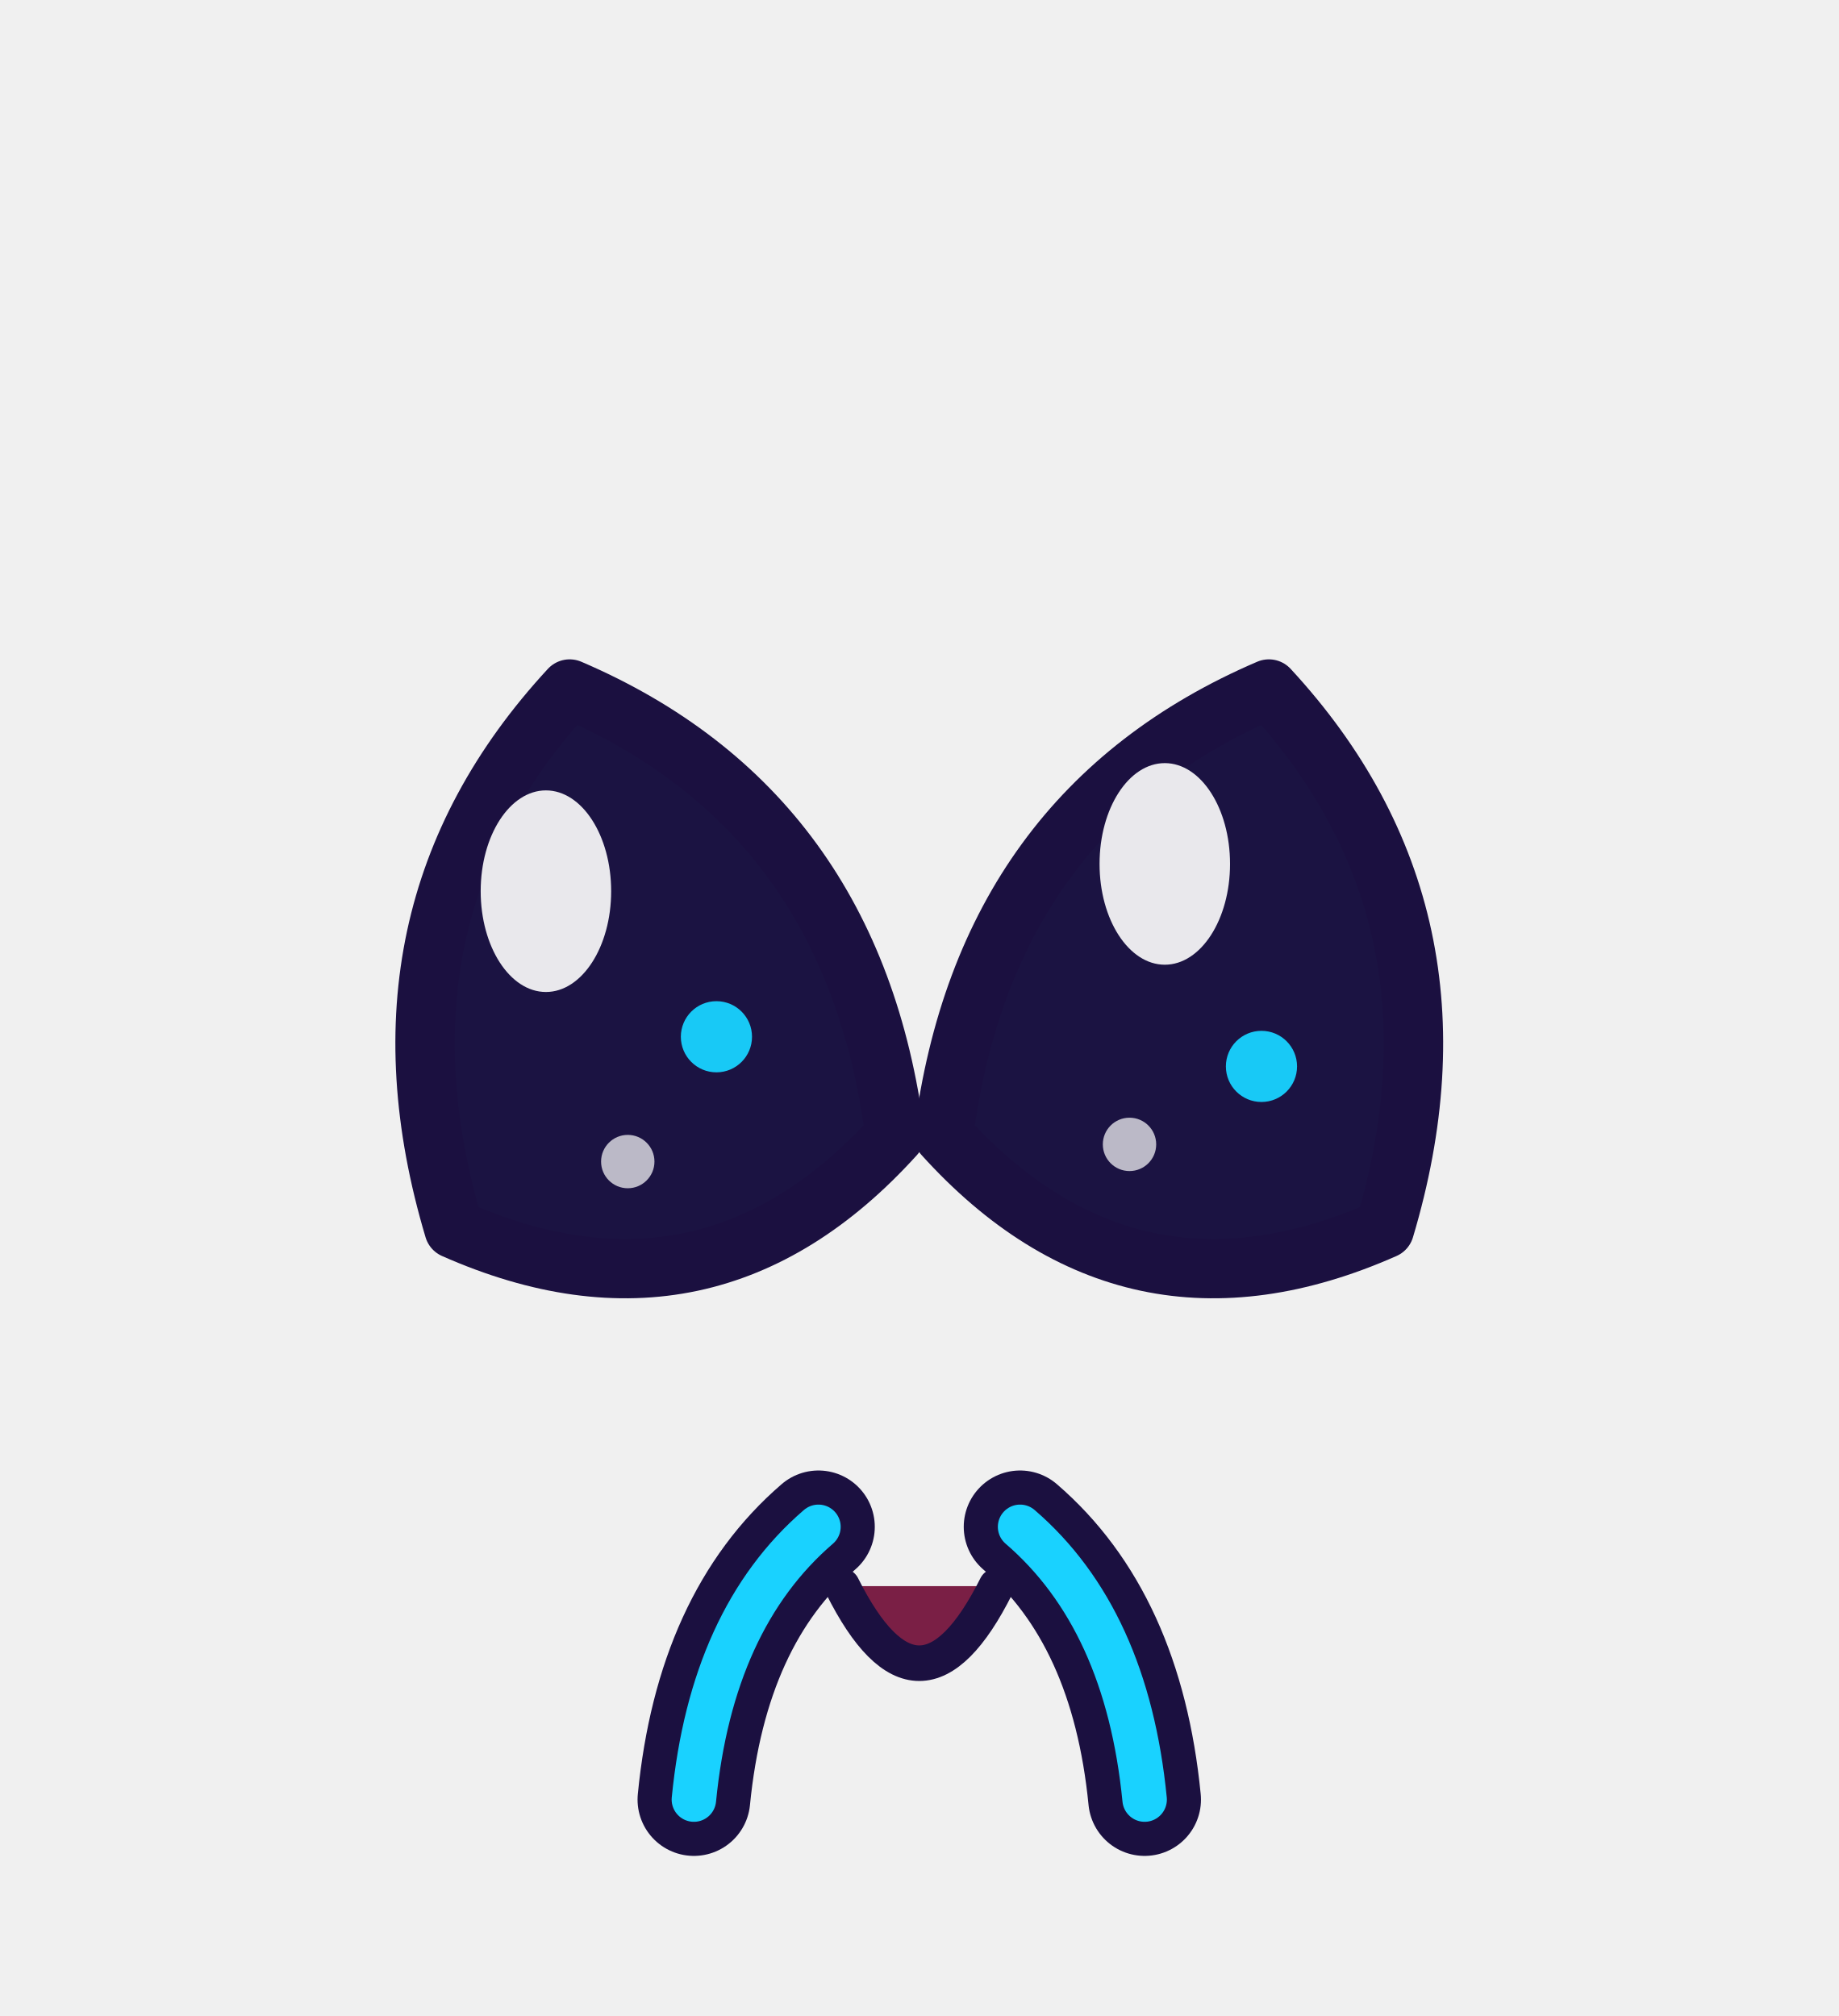
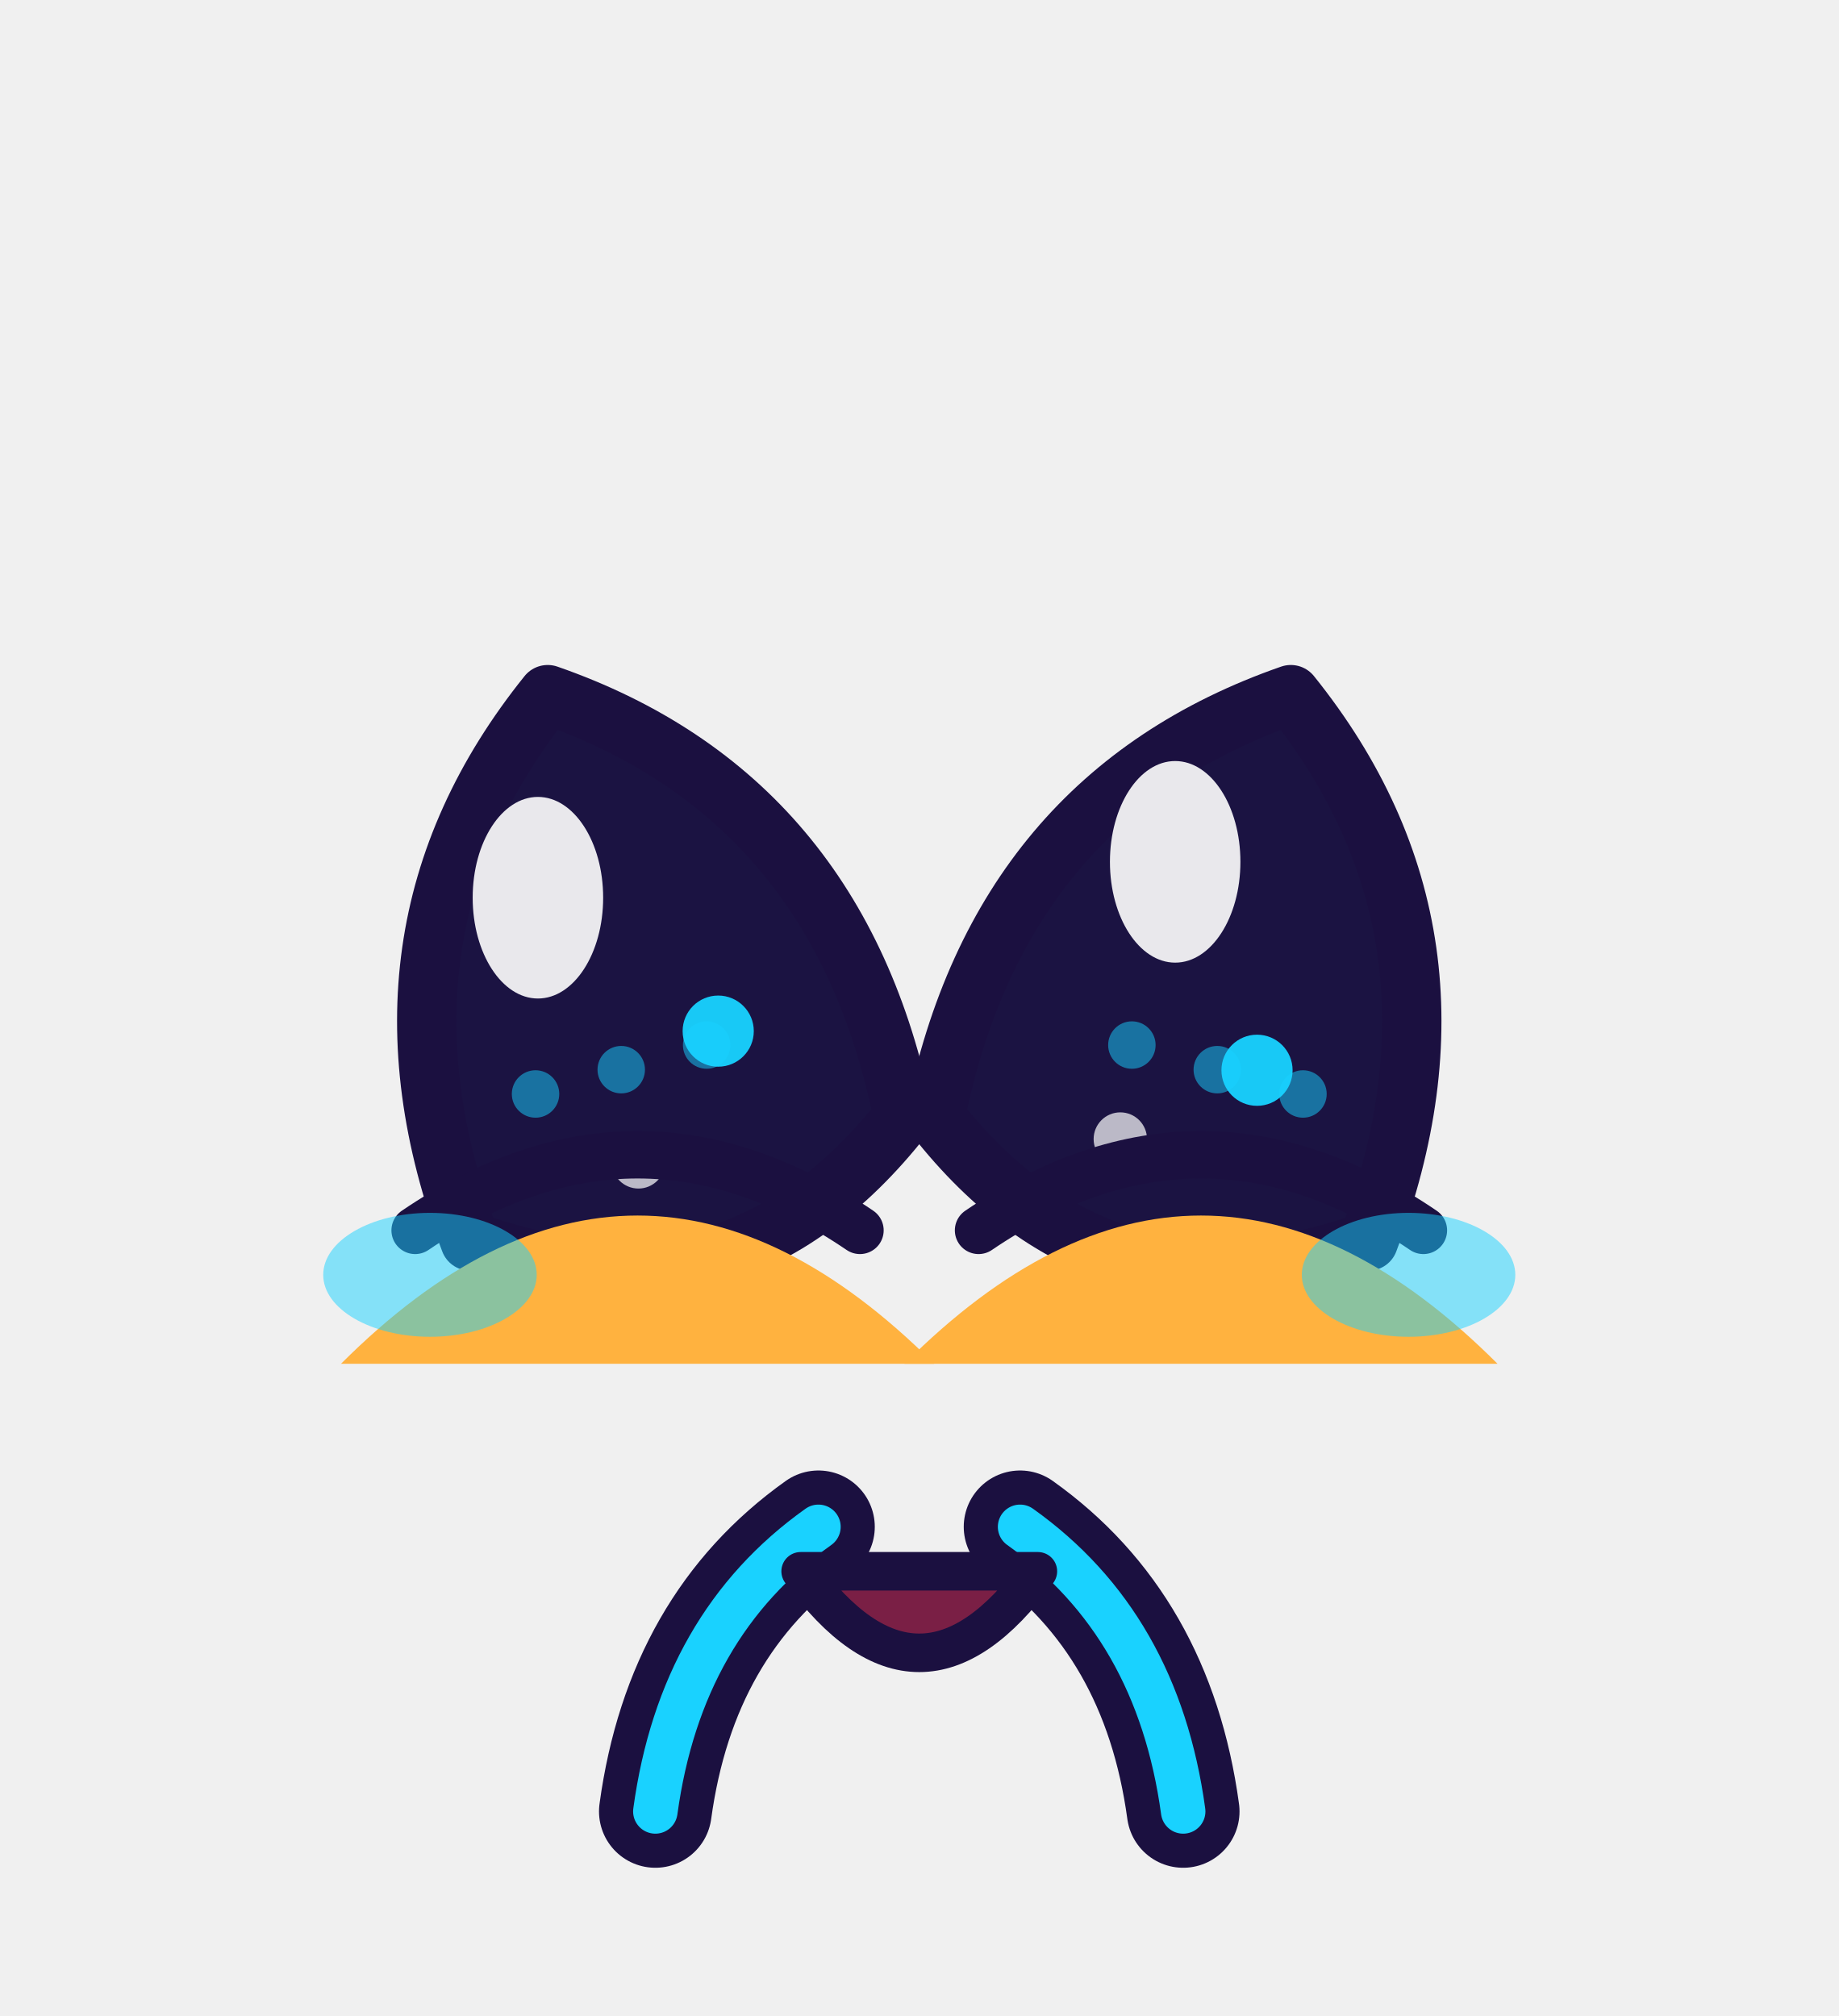
<svg xmlns="http://www.w3.org/2000/svg" width="124" height="136" viewBox="-31 -270 62 68">
-   <path d="M-11.79 -246.76 Q-2.23 -242.66 -0.82 -231.71 Q-7.11 -224.75 -15.69 -228.55 Q-18.85 -239.12 -11.79 -246.76 Z" fill="#1b1342" stroke="#1b1040" stroke-width="2" stroke-linejoin="round" stroke-linecap="round" />
-   <path d="M-11.79 -246.76 Q-2.23 -242.66 -0.82 -231.71 Q-7.11 -224.75 -15.69 -228.55 Q-18.85 -239.12 -11.79 -246.76 Z" fill="#19d2ff" fill-opacity="0" />
-   <ellipse cx="-12.59" cy="-239.94" rx="2.2" ry="3.4" fill="#ffffff" fill-opacity="0.9" />
-   <circle cx="-6.84" cy="-235.03" r="1.2" fill="#19d2ff" fill-opacity="0.95" />
-   <circle cx="-9.83" cy="-230.82" r="0.9" fill="#ffffff" fill-opacity="0.7" />
-   <path d="M11.79 -246.76 Q18.85 -239.12 15.69 -228.55 Q7.11 -224.75 0.82 -231.71 Q2.23 -242.66 11.79 -246.76 Z" fill="#1b1342" stroke="#1b1040" stroke-width="2" stroke-linejoin="round" stroke-linecap="round" />
-   <path d="M11.79 -246.76 Q18.85 -239.12 15.69 -228.55 Q7.11 -224.75 0.82 -231.71 Q2.23 -242.66 11.79 -246.76 Z" fill="#19d2ff" fill-opacity="0" />
-   <ellipse cx="8.28" cy="-240.86" rx="2.2" ry="3.4" fill="#ffffff" fill-opacity="0.9" />
-   <circle cx="11.54" cy="-234.03" r="1.2" fill="#19d2ff" fill-opacity="0.95" />
-   <circle cx="7.09" cy="-231.4" r="0.9" fill="#ffffff" fill-opacity="0.7" />
-   <path d="M-3.4 -218.5 Q-7 -215.4 -7.6 -209.3" fill="none" stroke="#1b1040" stroke-width="3.8" stroke-linejoin="round" stroke-linecap="round" />
-   <path d="M-3.4 -218.5 Q-7 -215.4 -7.6 -209.3" fill="none" stroke="#19d2ff" stroke-width="1.5" stroke-linejoin="round" stroke-linecap="round" />
-   <path d="M3.4 -218.5 Q7 -215.4 7.6 -209.3" fill="none" stroke="#1b1040" stroke-width="3.8" stroke-linejoin="round" stroke-linecap="round" />
-   <path d="M3.4 -218.5 Q7 -215.4 7.6 -209.3" fill="none" stroke="#19d2ff" stroke-width="1.5" stroke-linejoin="round" stroke-linecap="round" />
-   <path d="M-2.6 -216.5 Q0 -211.3 2.6 -216.5" fill="#7a1f45" stroke="#1b1040" stroke-width="1.2" stroke-linejoin="round" stroke-linecap="round" />
+   <path d="M-12.53 -246.57 Q-2.71 -243.15 -0.54 -232.33 Q-6.33 -224.95 -15.15 -228.14 Q-19.05 -238.46 -12.53 -246.57 Z" fill="#1b1342" stroke="#1b1040" stroke-width="2" stroke-linejoin="round" stroke-linecap="round" />
+   <ellipse cx="-12.86" cy="-239.72" rx="2.2" ry="3.4" fill="#ffffff" fill-opacity="0.9" />
+   <circle cx="-6.78" cy="-235.22" r="1.2" fill="#19d2ff" fill-opacity="0.95" />
+   <circle cx="-9.47" cy="-230.81" r="0.9" fill="#ffffff" fill-opacity="0.7" />
+   <circle cx="-12.94" cy="-233.1" r="0.8" fill="#19d2ff" fill-opacity="0.5" />
+   <circle cx="-10.05" cy="-233.92" r="0.8" fill="#19d2ff" fill-opacity="0.5" />
+   <circle cx="-7.17" cy="-234.75" r="0.8" fill="#19d2ff" fill-opacity="0.5" />
+   <path d="M-19.5 -224 Q-9.5 -234 0.5 -224 Z" fill="#ffb23f" />
+   <path d="M-17 -228.5 Q-9.5 -233.6 -2 -228.5" fill="none" stroke="#1b1040" stroke-width="1.6" stroke-linejoin="round" stroke-linecap="round" />
+   <path d="M12.53 -246.57 Q19.05 -238.46 15.15 -228.14 Q6.33 -224.95 0.54 -232.33 Q2.71 -243.15 12.53 -246.57 Z" fill="#1b1342" stroke="#1b1040" stroke-width="2" stroke-linejoin="round" stroke-linecap="round" />
+   <ellipse cx="8.63" cy="-240.93" rx="2.2" ry="3.4" fill="#ffffff" fill-opacity="0.9" />
+   <circle cx="11.39" cy="-233.9" r="1.2" fill="#19d2ff" fill-opacity="0.95" />
+   <circle cx="6.78" cy="-231.58" r="0.9" fill="#ffffff" fill-opacity="0.7" />
+   <circle cx="7.17" cy="-234.75" r="0.8" fill="#19d2ff" fill-opacity="0.5" />
+   <circle cx="10.05" cy="-233.92" r="0.8" fill="#19d2ff" fill-opacity="0.5" />
+   <circle cx="12.94" cy="-233.1" r="0.8" fill="#19d2ff" fill-opacity="0.5" />
+   <path d="M-0.5 -224 Q9.5 -234 19.5 -224 Z" fill="#ffb23f" />
+   <path d="M2 -228.5 Q9.5 -233.6 17 -228.5" fill="none" stroke="#1b1040" stroke-width="1.6" stroke-linejoin="round" stroke-linecap="round" />
+   <ellipse cx="-16.5" cy="-227" rx="3.6" ry="2.09" fill="#19d2ff" fill-opacity="0.5" />
+   <ellipse cx="16.5" cy="-227" rx="3.6" ry="2.09" fill="#19d2ff" fill-opacity="0.5" />
+   <path d="M-3.4 -218.5 Q-8.04 -215.2 -8.9 -208.9" fill="none" stroke="#1b1040" stroke-width="3.8" stroke-linejoin="round" stroke-linecap="round" />
+   <path d="M-3.4 -218.5 Q-8.04 -215.2 -8.9 -208.9" fill="none" stroke="#19d2ff" stroke-width="1.5" stroke-linejoin="round" stroke-linecap="round" />
+   <path d="M3.4 -218.5 Q8.04 -215.2 8.9 -208.9" fill="none" stroke="#1b1040" stroke-width="3.8" stroke-linejoin="round" stroke-linecap="round" />
+   <path d="M3.4 -218.5 Q8.04 -215.2 8.9 -208.9" fill="none" stroke="#19d2ff" stroke-width="1.5" stroke-linejoin="round" stroke-linecap="round" />
+   <path d="M-4 -217 Q0 -211.5 4 -217 Z" fill="#7a1f45" stroke="#1b1040" stroke-width="1.3" stroke-linejoin="round" stroke-linecap="round" />
</svg>
